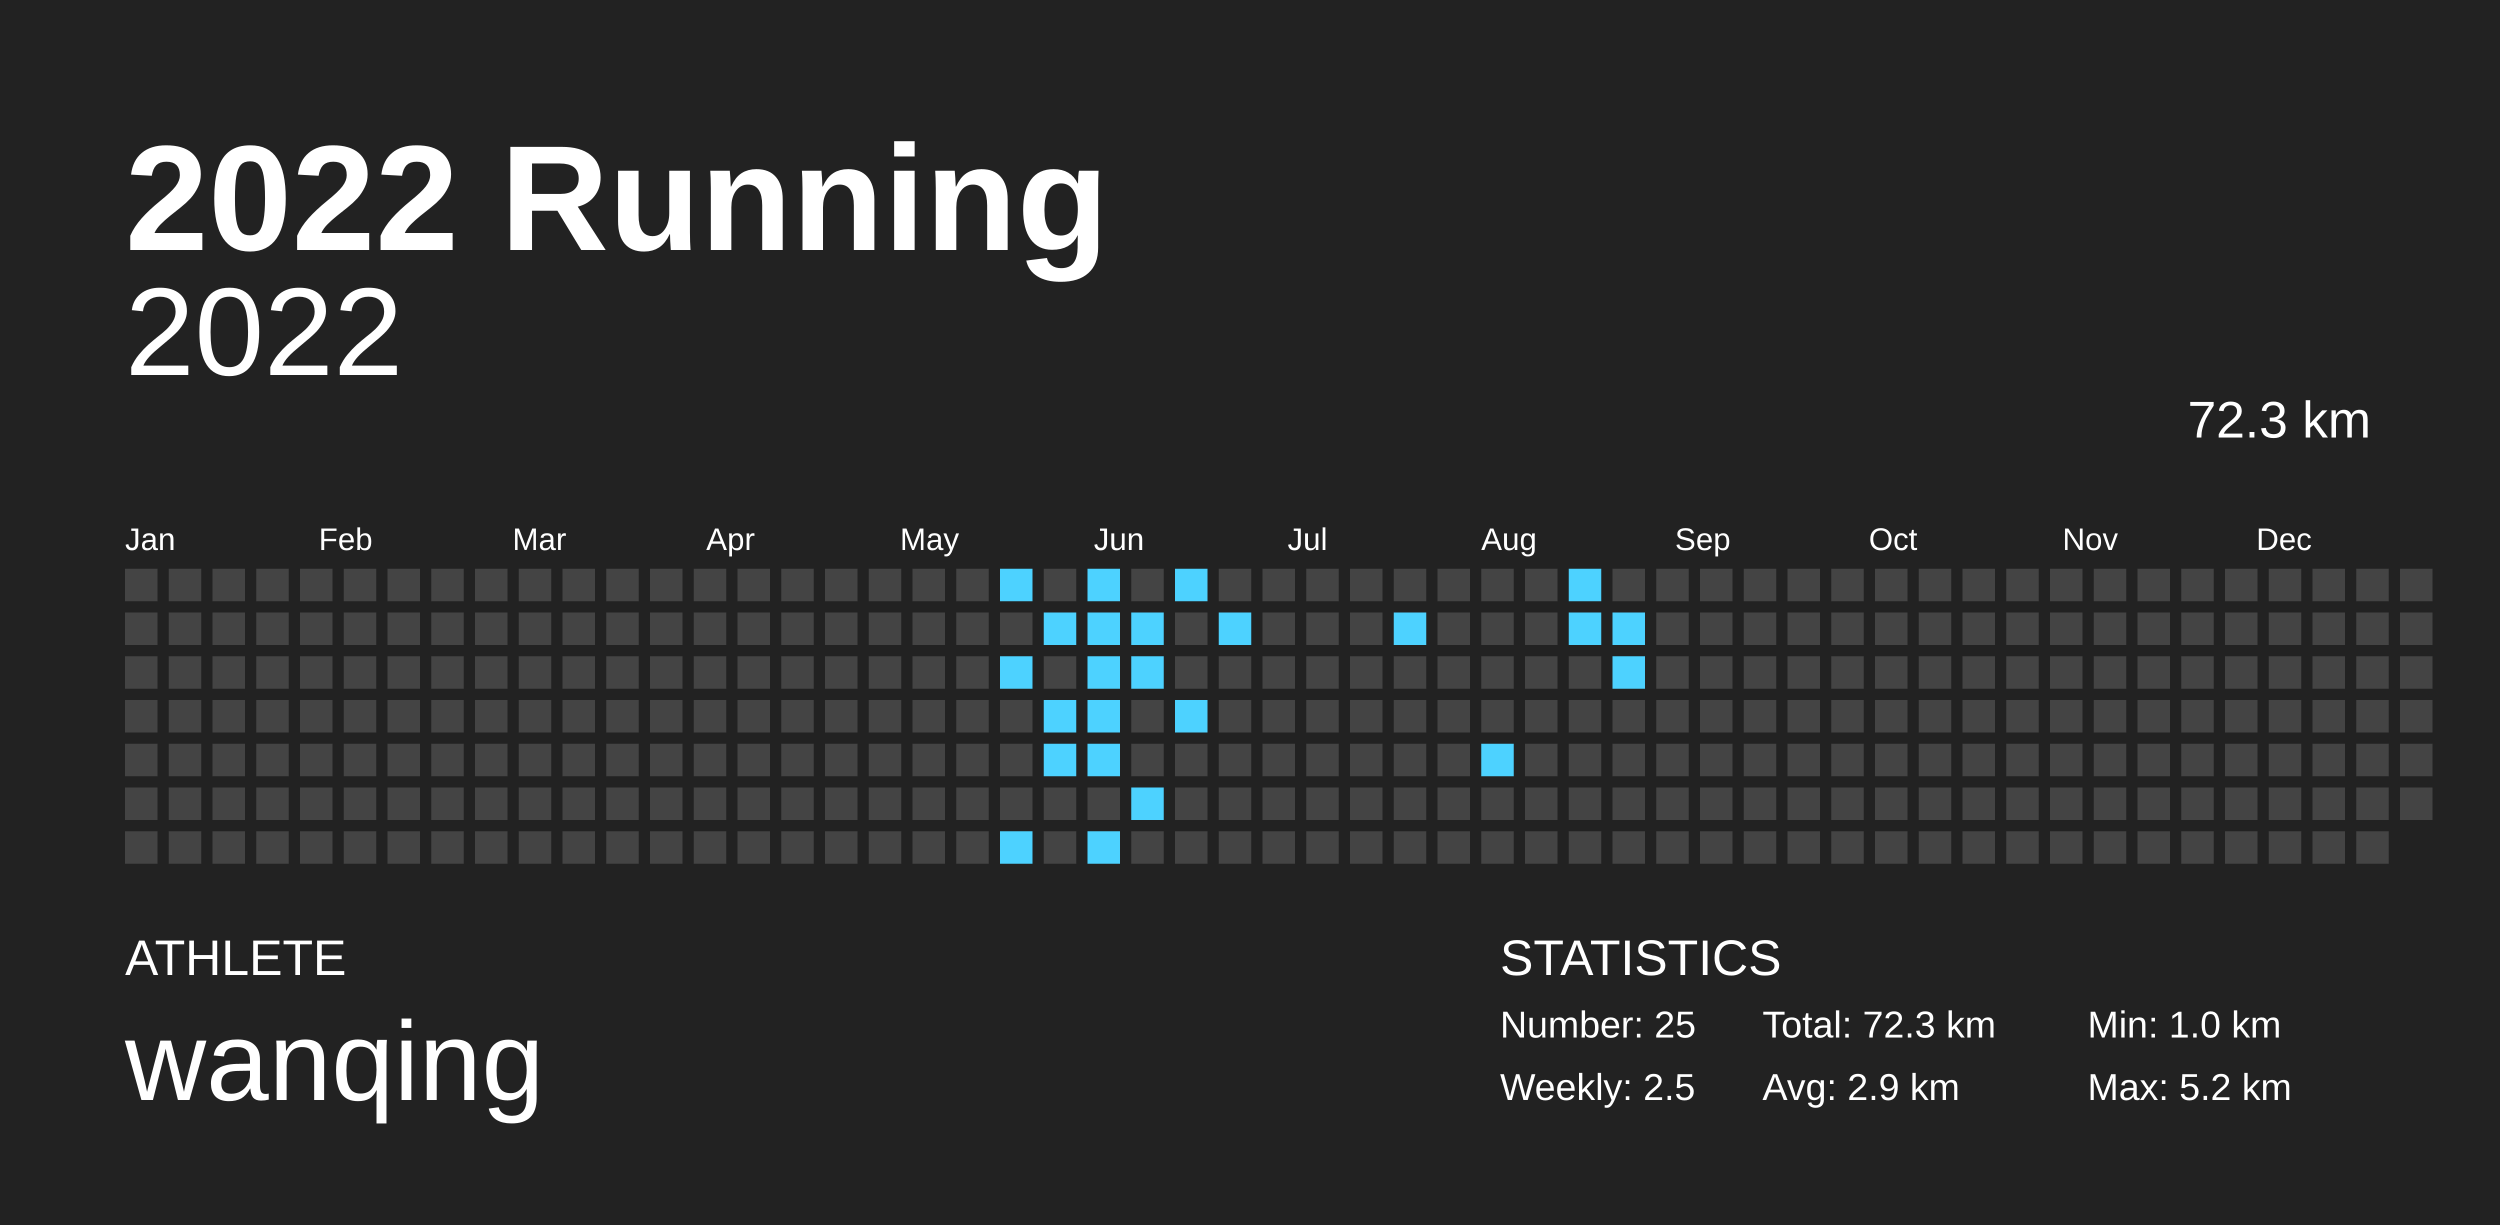
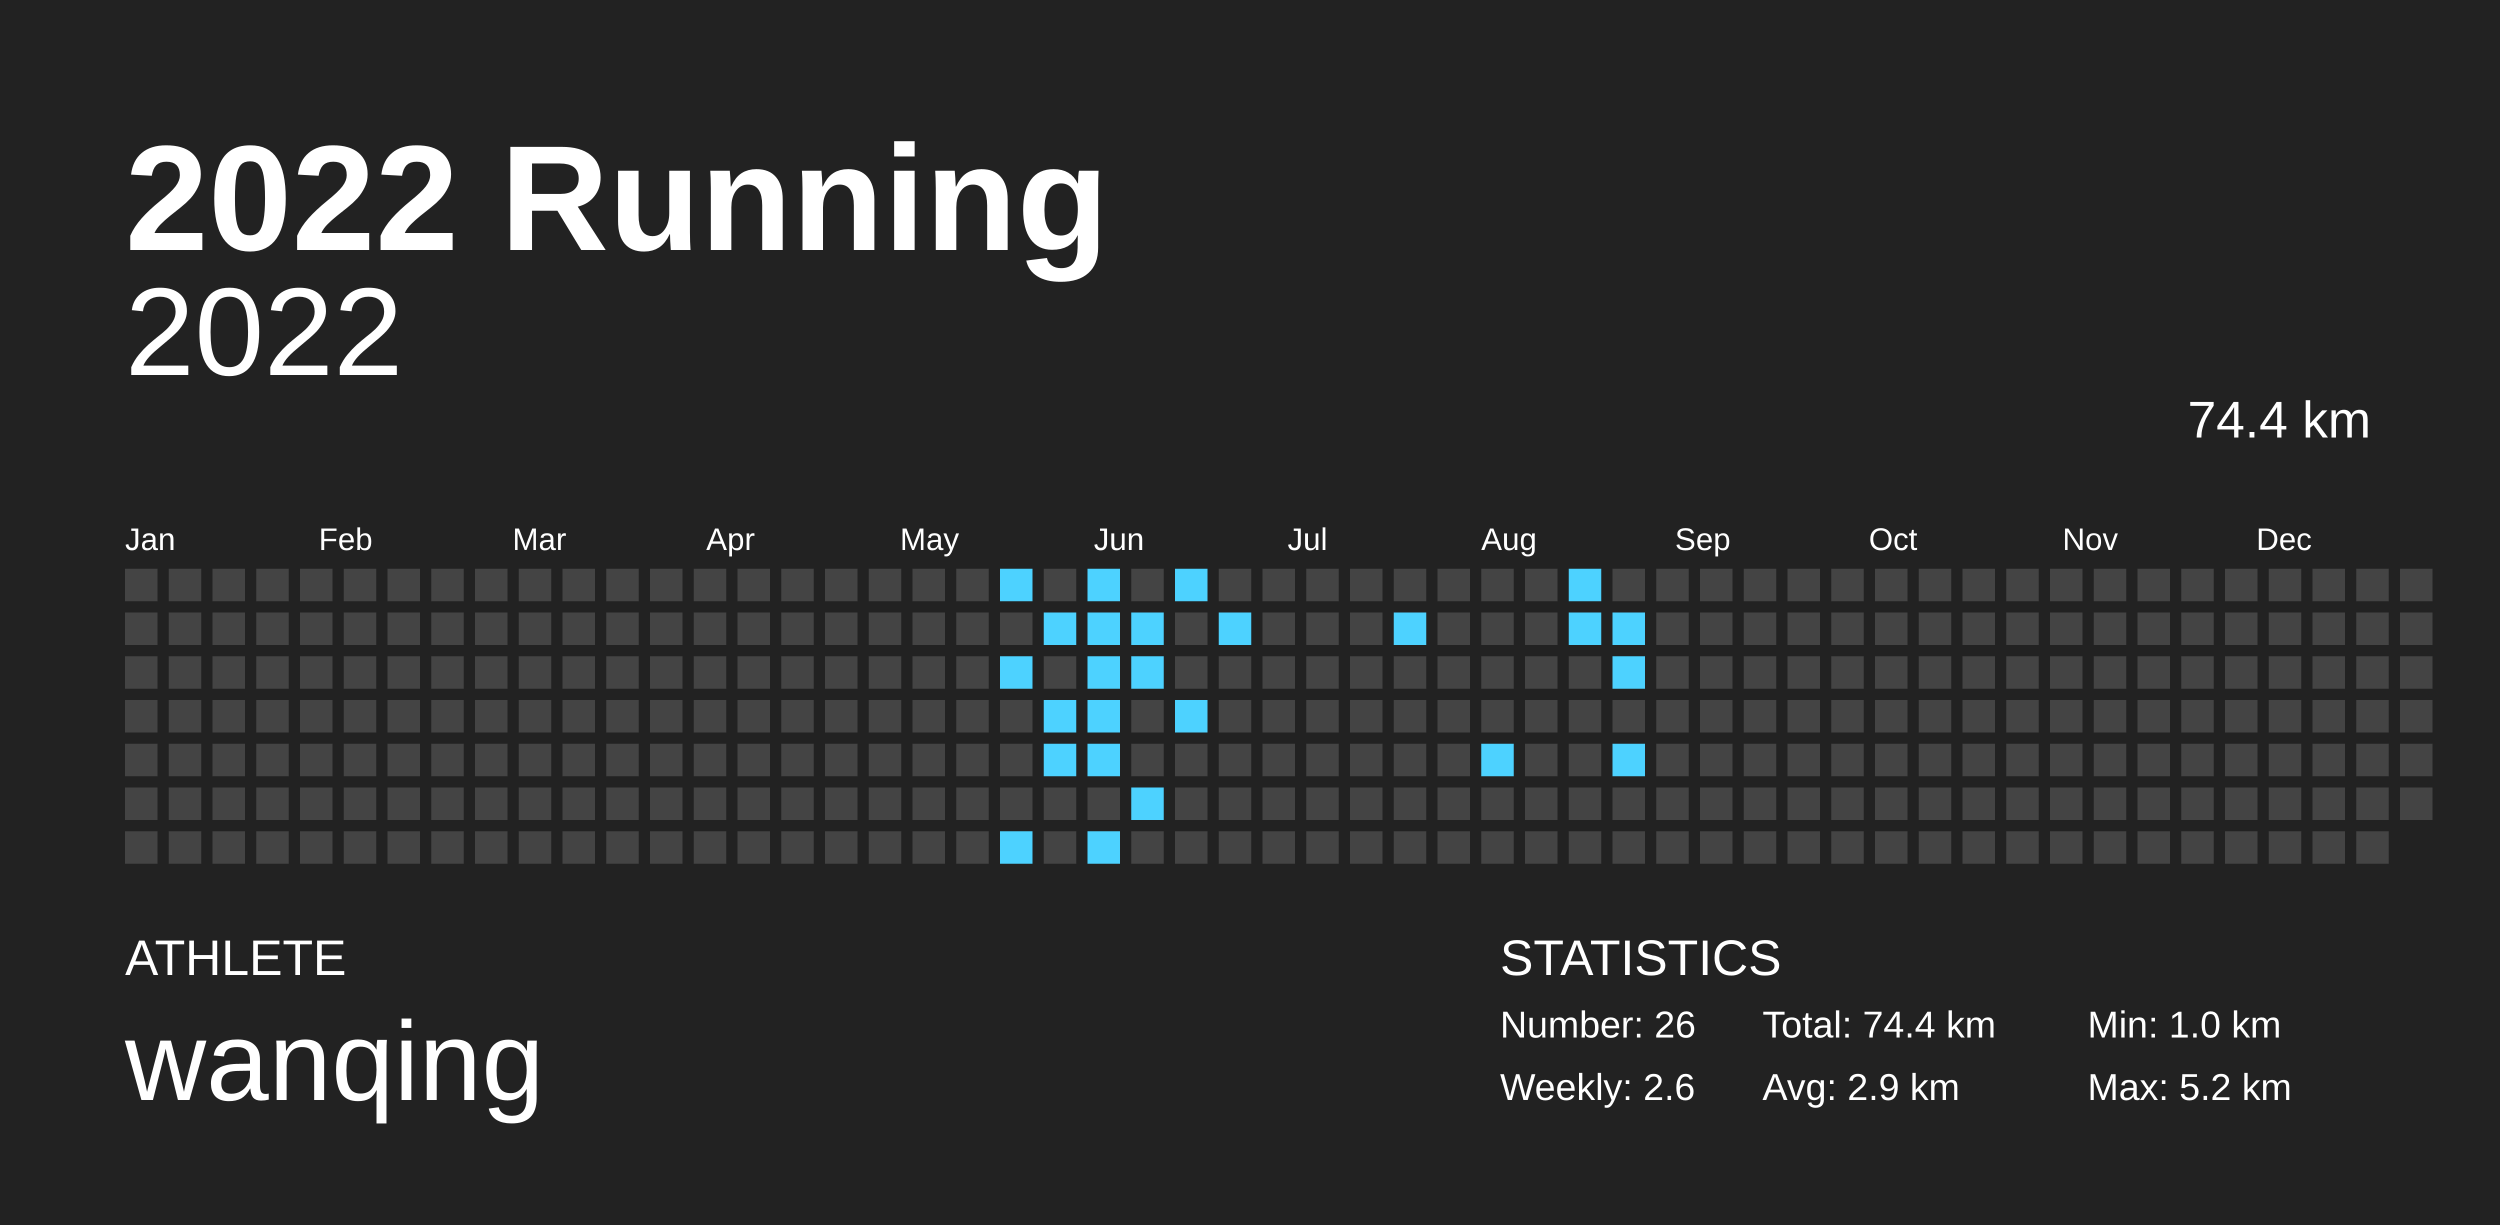
<svg xmlns="http://www.w3.org/2000/svg" baseProfile="full" height="98mm" version="1.1" viewBox="0,0,200,98" width="200mm">
  <defs />
  <rect fill="#222222" height="98" width="200" x="0" y="0" />
  <text fill="#FFFFFF" style="font-size:12px; font-family:Arial; font-weight:bold;" x="10" y="20">2022 Running</text>
  <text fill="#FFFFFF" style="font-size:4px; font-family:Arial" x="10" y="78">ATHLETE</text>
  <text fill="#FFFFFF" style="font-size:9px; font-family:Arial" x="10" y="88">wanqing</text>
  <text fill="#FFFFFF" style="font-size:4px; font-family:Arial" x="120" y="78">STATISTICS</text>
-   <text fill="#FFFFFF" style="font-size:3px; font-family:Arial" x="120" y="83">Number: 25</text>
-   <text fill="#FFFFFF" style="font-size:3px; font-family:Arial" x="120" y="88">Weekly: 2.5</text>
-   <text fill="#FFFFFF" style="font-size:3px; font-family:Arial" x="141" y="83">Total: 72.3 km</text>
+   <text fill="#FFFFFF" style="font-size:3px; font-family:Arial" x="120" y="83">Number: 26</text>
+   <text fill="#FFFFFF" style="font-size:3px; font-family:Arial" x="120" y="88">Weekly: 2.6</text>
+   <text fill="#FFFFFF" style="font-size:3px; font-family:Arial" x="141" y="83">Total: 74.4 km</text>
  <text fill="#FFFFFF" style="font-size:3px; font-family:Arial" x="141" y="88">Avg: 2.9 km</text>
  <text fill="#FFFFFF" style="font-size:3px; font-family:Arial" x="167" y="83">Min: 1.0 km</text>
  <text fill="#FFFFFF" style="font-size:3px; font-family:Arial" x="167" y="88">Max: 5.2 km</text>
  <text alignment-baseline="hanging" fill="#FFFFFF" style="font-size:10.0px; font-family:Arial;" x="10" y="30">2022</text>
-   <text alignment-baseline="hanging" fill="#FFFFFF" style="font-size:4.125px; font-family:Arial;" x="175" y="35">72.3 km</text>
+   <text alignment-baseline="hanging" fill="#FFFFFF" style="font-size:4.125px; font-family:Arial;" x="175" y="35">74.4 km</text>
  <text fill="#FFFFFF" style="font-size:2.5px; font-family:Arial" x="10.0" y="44">Jan</text>
  <text fill="#FFFFFF" style="font-size:2.5px; font-family:Arial" x="25.5" y="44">Feb</text>
  <text fill="#FFFFFF" style="font-size:2.5px; font-family:Arial" x="41.0" y="44">Mar</text>
  <text fill="#FFFFFF" style="font-size:2.5px; font-family:Arial" x="56.5" y="44">Apr</text>
  <text fill="#FFFFFF" style="font-size:2.5px; font-family:Arial" x="72.0" y="44">May</text>
  <text fill="#FFFFFF" style="font-size:2.5px; font-family:Arial" x="87.5" y="44">Jun</text>
  <text fill="#FFFFFF" style="font-size:2.5px; font-family:Arial" x="103.0" y="44">Jul</text>
  <text fill="#FFFFFF" style="font-size:2.5px; font-family:Arial" x="118.5" y="44">Aug</text>
  <text fill="#FFFFFF" style="font-size:2.5px; font-family:Arial" x="134.0" y="44">Sep</text>
  <text fill="#FFFFFF" style="font-size:2.5px; font-family:Arial" x="149.5" y="44">Oct</text>
  <text fill="#FFFFFF" style="font-size:2.5px; font-family:Arial" x="165.0" y="44">Nov</text>
  <text fill="#FFFFFF" style="font-size:2.5px; font-family:Arial" x="180.5" y="44">Dec</text>
  <rect fill="#444444" height="2.6" width="2.6" x="10.0" y="45.5" />
  <rect fill="#444444" height="2.6" width="2.6" x="10.0" y="49.0" />
  <rect fill="#444444" height="2.6" width="2.6" x="10.0" y="52.5" />
  <rect fill="#444444" height="2.6" width="2.6" x="10.0" y="56.0" />
  <rect fill="#444444" height="2.6" width="2.6" x="10.0" y="59.5" />
  <rect fill="#444444" height="2.6" width="2.6" x="10.0" y="63.0" />
  <rect fill="#444444" height="2.6" width="2.6" x="10.0" y="66.5" />
  <rect fill="#444444" height="2.6" width="2.6" x="13.5" y="45.5" />
  <rect fill="#444444" height="2.6" width="2.6" x="13.5" y="49.0" />
  <rect fill="#444444" height="2.6" width="2.6" x="13.5" y="52.5" />
  <rect fill="#444444" height="2.6" width="2.6" x="13.5" y="56.0" />
  <rect fill="#444444" height="2.6" width="2.6" x="13.5" y="59.5" />
  <rect fill="#444444" height="2.6" width="2.6" x="13.5" y="63.0" />
  <rect fill="#444444" height="2.6" width="2.6" x="13.5" y="66.5" />
  <rect fill="#444444" height="2.6" width="2.6" x="17.0" y="45.5" />
  <rect fill="#444444" height="2.6" width="2.6" x="17.0" y="49.0" />
  <rect fill="#444444" height="2.6" width="2.6" x="17.0" y="52.5" />
  <rect fill="#444444" height="2.6" width="2.6" x="17.0" y="56.0" />
  <rect fill="#444444" height="2.6" width="2.6" x="17.0" y="59.5" />
  <rect fill="#444444" height="2.6" width="2.6" x="17.0" y="63.0" />
  <rect fill="#444444" height="2.6" width="2.6" x="17.0" y="66.5" />
  <rect fill="#444444" height="2.6" width="2.6" x="20.5" y="45.5" />
  <rect fill="#444444" height="2.6" width="2.6" x="20.5" y="49.0" />
  <rect fill="#444444" height="2.6" width="2.6" x="20.5" y="52.5" />
  <rect fill="#444444" height="2.6" width="2.6" x="20.5" y="56.0" />
  <rect fill="#444444" height="2.6" width="2.6" x="20.5" y="59.5" />
  <rect fill="#444444" height="2.6" width="2.6" x="20.5" y="63.0" />
  <rect fill="#444444" height="2.6" width="2.6" x="20.5" y="66.5" />
  <rect fill="#444444" height="2.6" width="2.6" x="24.0" y="45.5" />
  <rect fill="#444444" height="2.6" width="2.6" x="24.0" y="49.0" />
  <rect fill="#444444" height="2.6" width="2.6" x="24.0" y="52.5" />
  <rect fill="#444444" height="2.6" width="2.6" x="24.0" y="56.0" />
  <rect fill="#444444" height="2.6" width="2.6" x="24.0" y="59.5" />
  <rect fill="#444444" height="2.6" width="2.6" x="24.0" y="63.0" />
  <rect fill="#444444" height="2.6" width="2.6" x="24.0" y="66.5" />
  <rect fill="#444444" height="2.6" width="2.6" x="27.5" y="45.5" />
  <rect fill="#444444" height="2.6" width="2.6" x="27.5" y="49.0" />
  <rect fill="#444444" height="2.6" width="2.6" x="27.5" y="52.5" />
  <rect fill="#444444" height="2.6" width="2.6" x="27.5" y="56.0" />
  <rect fill="#444444" height="2.6" width="2.6" x="27.5" y="59.5" />
  <rect fill="#444444" height="2.6" width="2.6" x="27.5" y="63.0" />
  <rect fill="#444444" height="2.6" width="2.6" x="27.5" y="66.5" />
  <rect fill="#444444" height="2.6" width="2.6" x="31.0" y="45.5" />
  <rect fill="#444444" height="2.6" width="2.6" x="31.0" y="49.0" />
  <rect fill="#444444" height="2.6" width="2.6" x="31.0" y="52.5" />
  <rect fill="#444444" height="2.6" width="2.6" x="31.0" y="56.0" />
  <rect fill="#444444" height="2.6" width="2.6" x="31.0" y="59.5" />
  <rect fill="#444444" height="2.6" width="2.6" x="31.0" y="63.0" />
  <rect fill="#444444" height="2.6" width="2.6" x="31.0" y="66.5" />
  <rect fill="#444444" height="2.6" width="2.6" x="34.5" y="45.5" />
  <rect fill="#444444" height="2.6" width="2.6" x="34.5" y="49.0" />
  <rect fill="#444444" height="2.6" width="2.6" x="34.5" y="52.5" />
  <rect fill="#444444" height="2.6" width="2.6" x="34.5" y="56.0" />
  <rect fill="#444444" height="2.6" width="2.6" x="34.5" y="59.5" />
  <rect fill="#444444" height="2.6" width="2.6" x="34.5" y="63.0" />
  <rect fill="#444444" height="2.6" width="2.6" x="34.5" y="66.5" />
  <rect fill="#444444" height="2.6" width="2.6" x="38.0" y="45.5" />
  <rect fill="#444444" height="2.6" width="2.6" x="38.0" y="49.0" />
  <rect fill="#444444" height="2.6" width="2.6" x="38.0" y="52.5" />
  <rect fill="#444444" height="2.6" width="2.6" x="38.0" y="56.0" />
  <rect fill="#444444" height="2.6" width="2.6" x="38.0" y="59.5" />
  <rect fill="#444444" height="2.6" width="2.6" x="38.0" y="63.0" />
  <rect fill="#444444" height="2.6" width="2.6" x="38.0" y="66.5" />
  <rect fill="#444444" height="2.6" width="2.6" x="41.5" y="45.5" />
  <rect fill="#444444" height="2.6" width="2.6" x="41.5" y="49.0" />
  <rect fill="#444444" height="2.6" width="2.6" x="41.5" y="52.5" />
  <rect fill="#444444" height="2.6" width="2.6" x="41.5" y="56.0" />
  <rect fill="#444444" height="2.6" width="2.6" x="41.5" y="59.5" />
  <rect fill="#444444" height="2.6" width="2.6" x="41.5" y="63.0" />
  <rect fill="#444444" height="2.6" width="2.6" x="41.5" y="66.5" />
  <rect fill="#444444" height="2.6" width="2.6" x="45.0" y="45.5" />
  <rect fill="#444444" height="2.6" width="2.6" x="45.0" y="49.0" />
  <rect fill="#444444" height="2.6" width="2.6" x="45.0" y="52.5" />
  <rect fill="#444444" height="2.6" width="2.6" x="45.0" y="56.0" />
  <rect fill="#444444" height="2.6" width="2.6" x="45.0" y="59.5" />
  <rect fill="#444444" height="2.6" width="2.6" x="45.0" y="63.0" />
  <rect fill="#444444" height="2.6" width="2.6" x="45.0" y="66.5" />
  <rect fill="#444444" height="2.6" width="2.6" x="48.5" y="45.5" />
  <rect fill="#444444" height="2.6" width="2.6" x="48.5" y="49.0" />
  <rect fill="#444444" height="2.6" width="2.6" x="48.5" y="52.5" />
  <rect fill="#444444" height="2.6" width="2.6" x="48.5" y="56.0" />
  <rect fill="#444444" height="2.6" width="2.6" x="48.5" y="59.5" />
  <rect fill="#444444" height="2.6" width="2.6" x="48.5" y="63.0" />
  <rect fill="#444444" height="2.6" width="2.6" x="48.5" y="66.5" />
  <rect fill="#444444" height="2.6" width="2.6" x="52.0" y="45.5" />
  <rect fill="#444444" height="2.6" width="2.6" x="52.0" y="49.0" />
  <rect fill="#444444" height="2.6" width="2.6" x="52.0" y="52.5" />
  <rect fill="#444444" height="2.6" width="2.6" x="52.0" y="56.0" />
  <rect fill="#444444" height="2.6" width="2.6" x="52.0" y="59.5" />
  <rect fill="#444444" height="2.6" width="2.6" x="52.0" y="63.0" />
  <rect fill="#444444" height="2.6" width="2.6" x="52.0" y="66.5" />
  <rect fill="#444444" height="2.6" width="2.6" x="55.5" y="45.5" />
  <rect fill="#444444" height="2.6" width="2.6" x="55.5" y="49.0" />
  <rect fill="#444444" height="2.6" width="2.6" x="55.5" y="52.5" />
  <rect fill="#444444" height="2.6" width="2.6" x="55.5" y="56.0" />
  <rect fill="#444444" height="2.6" width="2.6" x="55.5" y="59.5" />
  <rect fill="#444444" height="2.6" width="2.6" x="55.5" y="63.0" />
  <rect fill="#444444" height="2.6" width="2.6" x="55.5" y="66.5" />
  <rect fill="#444444" height="2.6" width="2.6" x="59.0" y="45.5" />
  <rect fill="#444444" height="2.6" width="2.6" x="59.0" y="49.0" />
  <rect fill="#444444" height="2.6" width="2.6" x="59.0" y="52.5" />
  <rect fill="#444444" height="2.6" width="2.6" x="59.0" y="56.0" />
  <rect fill="#444444" height="2.6" width="2.6" x="59.0" y="59.5" />
  <rect fill="#444444" height="2.6" width="2.6" x="59.0" y="63.0" />
  <rect fill="#444444" height="2.6" width="2.6" x="59.0" y="66.5" />
  <rect fill="#444444" height="2.6" width="2.6" x="62.5" y="45.5" />
  <rect fill="#444444" height="2.6" width="2.6" x="62.5" y="49.0" />
  <rect fill="#444444" height="2.6" width="2.6" x="62.5" y="52.5" />
  <rect fill="#444444" height="2.6" width="2.6" x="62.5" y="56.0" />
  <rect fill="#444444" height="2.6" width="2.6" x="62.5" y="59.5" />
  <rect fill="#444444" height="2.6" width="2.6" x="62.5" y="63.0" />
  <rect fill="#444444" height="2.6" width="2.6" x="62.5" y="66.5" />
  <rect fill="#444444" height="2.6" width="2.6" x="66.0" y="45.5" />
  <rect fill="#444444" height="2.6" width="2.6" x="66.0" y="49.0" />
  <rect fill="#444444" height="2.6" width="2.6" x="66.0" y="52.5" />
  <rect fill="#444444" height="2.6" width="2.6" x="66.0" y="56.0" />
  <rect fill="#444444" height="2.6" width="2.6" x="66.0" y="59.5" />
  <rect fill="#444444" height="2.6" width="2.6" x="66.0" y="63.0" />
  <rect fill="#444444" height="2.6" width="2.6" x="66.0" y="66.5" />
  <rect fill="#444444" height="2.6" width="2.6" x="69.5" y="45.5" />
  <rect fill="#444444" height="2.6" width="2.6" x="69.5" y="49.0" />
  <rect fill="#444444" height="2.6" width="2.6" x="69.5" y="52.5" />
  <rect fill="#444444" height="2.6" width="2.6" x="69.5" y="56.0" />
  <rect fill="#444444" height="2.6" width="2.6" x="69.5" y="59.5" />
  <rect fill="#444444" height="2.6" width="2.6" x="69.5" y="63.0" />
  <rect fill="#444444" height="2.6" width="2.6" x="69.5" y="66.5" />
  <rect fill="#444444" height="2.6" width="2.6" x="73.0" y="45.5" />
  <rect fill="#444444" height="2.6" width="2.6" x="73.0" y="49.0" />
  <rect fill="#444444" height="2.6" width="2.6" x="73.0" y="52.5" />
  <rect fill="#444444" height="2.6" width="2.6" x="73.0" y="56.0" />
  <rect fill="#444444" height="2.6" width="2.6" x="73.0" y="59.5" />
  <rect fill="#444444" height="2.6" width="2.6" x="73.0" y="63.0" />
  <rect fill="#444444" height="2.6" width="2.6" x="73.0" y="66.5" />
  <rect fill="#444444" height="2.6" width="2.6" x="76.5" y="45.5" />
  <rect fill="#444444" height="2.6" width="2.6" x="76.5" y="49.0" />
  <rect fill="#444444" height="2.6" width="2.6" x="76.5" y="52.5" />
  <rect fill="#444444" height="2.6" width="2.6" x="76.5" y="56.0" />
  <rect fill="#444444" height="2.6" width="2.6" x="76.5" y="59.5" />
  <rect fill="#444444" height="2.6" width="2.6" x="76.5" y="63.0" />
  <rect fill="#444444" height="2.6" width="2.6" x="76.5" y="66.5" />
  <rect fill="#4dd2ff" height="2.6" width="2.6" x="80.0" y="45.5" />
  <rect fill="#444444" height="2.6" width="2.6" x="80.0" y="49.0" />
  <rect fill="#4dd2ff" height="2.6" width="2.6" x="80.0" y="52.5" />
  <rect fill="#444444" height="2.6" width="2.6" x="80.0" y="56.0" />
  <rect fill="#444444" height="2.6" width="2.6" x="80.0" y="59.5" />
  <rect fill="#444444" height="2.6" width="2.6" x="80.0" y="63.0" />
  <rect fill="#4dd2ff" height="2.6" width="2.6" x="80.0" y="66.5" />
  <rect fill="#444444" height="2.6" width="2.6" x="83.5" y="45.5" />
  <rect fill="#4dd2ff" height="2.6" width="2.6" x="83.5" y="49.0" />
  <rect fill="#444444" height="2.6" width="2.6" x="83.5" y="52.5" />
  <rect fill="#4dd2ff" height="2.6" width="2.6" x="83.5" y="56.0" />
  <rect fill="#4dd2ff" height="2.6" width="2.6" x="83.5" y="59.5" />
  <rect fill="#444444" height="2.6" width="2.6" x="83.5" y="63.0" />
  <rect fill="#444444" height="2.6" width="2.6" x="83.5" y="66.5" />
  <rect fill="#4dd2ff" height="2.6" width="2.6" x="87.0" y="45.5" />
  <rect fill="#4dd2ff" height="2.6" width="2.6" x="87.0" y="49.0" />
  <rect fill="#4dd2ff" height="2.6" width="2.6" x="87.0" y="52.5" />
  <rect fill="#4dd2ff" height="2.6" width="2.6" x="87.0" y="56.0" />
  <rect fill="#4dd2ff" height="2.6" width="2.6" x="87.0" y="59.5" />
  <rect fill="#444444" height="2.6" width="2.6" x="87.0" y="63.0" />
  <rect fill="#4dd2ff" height="2.6" width="2.6" x="87.0" y="66.5" />
  <rect fill="#444444" height="2.6" width="2.6" x="90.5" y="45.5" />
  <rect fill="#4dd2ff" height="2.6" width="2.6" x="90.5" y="49.0" />
  <rect fill="#4dd2ff" height="2.6" width="2.6" x="90.5" y="52.5" />
  <rect fill="#444444" height="2.6" width="2.6" x="90.5" y="56.0" />
  <rect fill="#444444" height="2.6" width="2.6" x="90.5" y="59.5" />
  <rect fill="#4dd2ff" height="2.6" width="2.6" x="90.5" y="63.0" />
  <rect fill="#444444" height="2.6" width="2.6" x="90.5" y="66.5" />
  <rect fill="#4dd2ff" height="2.6" width="2.6" x="94.0" y="45.5" />
  <rect fill="#444444" height="2.6" width="2.6" x="94.0" y="49.0" />
  <rect fill="#444444" height="2.6" width="2.6" x="94.0" y="52.5" />
  <rect fill="#4dd2ff" height="2.6" width="2.6" x="94.0" y="56.0" />
  <rect fill="#444444" height="2.6" width="2.6" x="94.0" y="59.5" />
  <rect fill="#444444" height="2.6" width="2.6" x="94.0" y="63.0" />
  <rect fill="#444444" height="2.6" width="2.6" x="94.0" y="66.5" />
  <rect fill="#444444" height="2.6" width="2.6" x="97.5" y="45.5" />
  <rect fill="#4dd2ff" height="2.6" width="2.6" x="97.5" y="49.0" />
  <rect fill="#444444" height="2.6" width="2.6" x="97.5" y="52.5" />
  <rect fill="#444444" height="2.6" width="2.6" x="97.5" y="56.0" />
  <rect fill="#444444" height="2.6" width="2.6" x="97.5" y="59.5" />
  <rect fill="#444444" height="2.6" width="2.6" x="97.5" y="63.0" />
  <rect fill="#444444" height="2.6" width="2.6" x="97.5" y="66.5" />
  <rect fill="#444444" height="2.6" width="2.6" x="101.0" y="45.5" />
  <rect fill="#444444" height="2.6" width="2.6" x="101.0" y="49.0" />
  <rect fill="#444444" height="2.6" width="2.6" x="101.0" y="52.5" />
  <rect fill="#444444" height="2.6" width="2.6" x="101.0" y="56.0" />
  <rect fill="#444444" height="2.6" width="2.6" x="101.0" y="59.5" />
  <rect fill="#444444" height="2.6" width="2.6" x="101.0" y="63.0" />
  <rect fill="#444444" height="2.6" width="2.6" x="101.0" y="66.5" />
  <rect fill="#444444" height="2.6" width="2.6" x="104.5" y="45.5" />
  <rect fill="#444444" height="2.6" width="2.6" x="104.5" y="49.0" />
  <rect fill="#444444" height="2.6" width="2.6" x="104.5" y="52.5" />
  <rect fill="#444444" height="2.6" width="2.6" x="104.5" y="56.0" />
  <rect fill="#444444" height="2.6" width="2.6" x="104.5" y="59.5" />
  <rect fill="#444444" height="2.6" width="2.6" x="104.5" y="63.0" />
  <rect fill="#444444" height="2.6" width="2.6" x="104.5" y="66.5" />
  <rect fill="#444444" height="2.6" width="2.6" x="108.0" y="45.5" />
  <rect fill="#444444" height="2.6" width="2.6" x="108.0" y="49.0" />
  <rect fill="#444444" height="2.6" width="2.6" x="108.0" y="52.5" />
  <rect fill="#444444" height="2.6" width="2.6" x="108.0" y="56.0" />
  <rect fill="#444444" height="2.6" width="2.6" x="108.0" y="59.5" />
  <rect fill="#444444" height="2.6" width="2.6" x="108.0" y="63.0" />
  <rect fill="#444444" height="2.6" width="2.6" x="108.0" y="66.5" />
  <rect fill="#444444" height="2.6" width="2.6" x="111.5" y="45.5" />
  <rect fill="#4dd2ff" height="2.6" width="2.6" x="111.5" y="49.0" />
  <rect fill="#444444" height="2.6" width="2.6" x="111.5" y="52.5" />
  <rect fill="#444444" height="2.6" width="2.6" x="111.5" y="56.0" />
  <rect fill="#444444" height="2.6" width="2.6" x="111.5" y="59.5" />
  <rect fill="#444444" height="2.6" width="2.6" x="111.5" y="63.0" />
  <rect fill="#444444" height="2.6" width="2.6" x="111.5" y="66.5" />
  <rect fill="#444444" height="2.6" width="2.6" x="115.0" y="45.5" />
  <rect fill="#444444" height="2.6" width="2.6" x="115.0" y="49.0" />
  <rect fill="#444444" height="2.6" width="2.6" x="115.0" y="52.5" />
  <rect fill="#444444" height="2.6" width="2.6" x="115.0" y="56.0" />
  <rect fill="#444444" height="2.6" width="2.6" x="115.0" y="59.5" />
  <rect fill="#444444" height="2.6" width="2.6" x="115.0" y="63.0" />
  <rect fill="#444444" height="2.6" width="2.6" x="115.0" y="66.5" />
  <rect fill="#444444" height="2.6" width="2.6" x="118.5" y="45.5" />
  <rect fill="#444444" height="2.6" width="2.6" x="118.5" y="49.0" />
  <rect fill="#444444" height="2.6" width="2.6" x="118.5" y="52.5" />
  <rect fill="#444444" height="2.6" width="2.6" x="118.5" y="56.0" />
  <rect fill="#4dd2ff" height="2.6" width="2.6" x="118.5" y="59.5" />
  <rect fill="#444444" height="2.6" width="2.6" x="118.5" y="63.0" />
  <rect fill="#444444" height="2.6" width="2.6" x="118.5" y="66.5" />
  <rect fill="#444444" height="2.6" width="2.6" x="122.0" y="45.5" />
  <rect fill="#444444" height="2.6" width="2.6" x="122.0" y="49.0" />
  <rect fill="#444444" height="2.6" width="2.6" x="122.0" y="52.5" />
  <rect fill="#444444" height="2.6" width="2.6" x="122.0" y="56.0" />
  <rect fill="#444444" height="2.6" width="2.6" x="122.0" y="59.5" />
  <rect fill="#444444" height="2.6" width="2.6" x="122.0" y="63.0" />
  <rect fill="#444444" height="2.6" width="2.6" x="122.0" y="66.5" />
  <rect fill="#4dd2ff" height="2.6" width="2.6" x="125.5" y="45.5" />
  <rect fill="#4dd2ff" height="2.6" width="2.6" x="125.5" y="49.0" />
  <rect fill="#444444" height="2.6" width="2.6" x="125.5" y="52.5" />
  <rect fill="#444444" height="2.6" width="2.6" x="125.5" y="56.0" />
  <rect fill="#444444" height="2.6" width="2.6" x="125.5" y="59.5" />
  <rect fill="#444444" height="2.6" width="2.6" x="125.5" y="63.0" />
  <rect fill="#444444" height="2.6" width="2.6" x="125.5" y="66.5" />
  <rect fill="#444444" height="2.6" width="2.6" x="129.0" y="45.5" />
  <rect fill="#4dd2ff" height="2.6" width="2.6" x="129.0" y="49.0" />
  <rect fill="#4dd2ff" height="2.6" width="2.6" x="129.0" y="52.5" />
  <rect fill="#444444" height="2.6" width="2.6" x="129.0" y="56.0" />
-   <rect fill="#444444" height="2.6" width="2.6" x="129.0" y="59.5" />
+   <rect fill="#4dd2ff" height="2.6" width="2.6" x="129.0" y="59.5" />
  <rect fill="#444444" height="2.6" width="2.6" x="129.0" y="63.0" />
  <rect fill="#444444" height="2.6" width="2.6" x="129.0" y="66.5" />
  <rect fill="#444444" height="2.6" width="2.6" x="132.5" y="45.5" />
  <rect fill="#444444" height="2.6" width="2.6" x="132.5" y="49.0" />
  <rect fill="#444444" height="2.6" width="2.6" x="132.5" y="52.5" />
  <rect fill="#444444" height="2.6" width="2.6" x="132.5" y="56.0" />
  <rect fill="#444444" height="2.6" width="2.6" x="132.5" y="59.5" />
  <rect fill="#444444" height="2.6" width="2.6" x="132.5" y="63.0" />
  <rect fill="#444444" height="2.6" width="2.6" x="132.5" y="66.5" />
  <rect fill="#444444" height="2.6" width="2.6" x="136.0" y="45.5" />
  <rect fill="#444444" height="2.6" width="2.6" x="136.0" y="49.0" />
  <rect fill="#444444" height="2.6" width="2.6" x="136.0" y="52.5" />
  <rect fill="#444444" height="2.6" width="2.6" x="136.0" y="56.0" />
  <rect fill="#444444" height="2.6" width="2.6" x="136.0" y="59.5" />
  <rect fill="#444444" height="2.6" width="2.6" x="136.0" y="63.0" />
  <rect fill="#444444" height="2.6" width="2.6" x="136.0" y="66.5" />
  <rect fill="#444444" height="2.6" width="2.6" x="139.5" y="45.5" />
  <rect fill="#444444" height="2.6" width="2.6" x="139.5" y="49.0" />
  <rect fill="#444444" height="2.6" width="2.6" x="139.5" y="52.5" />
  <rect fill="#444444" height="2.6" width="2.6" x="139.5" y="56.0" />
  <rect fill="#444444" height="2.6" width="2.6" x="139.5" y="59.5" />
  <rect fill="#444444" height="2.6" width="2.6" x="139.5" y="63.0" />
  <rect fill="#444444" height="2.6" width="2.6" x="139.5" y="66.5" />
  <rect fill="#444444" height="2.6" width="2.6" x="143.0" y="45.5" />
  <rect fill="#444444" height="2.6" width="2.6" x="143.0" y="49.0" />
  <rect fill="#444444" height="2.6" width="2.6" x="143.0" y="52.5" />
  <rect fill="#444444" height="2.6" width="2.6" x="143.0" y="56.0" />
  <rect fill="#444444" height="2.6" width="2.6" x="143.0" y="59.5" />
  <rect fill="#444444" height="2.6" width="2.6" x="143.0" y="63.0" />
  <rect fill="#444444" height="2.6" width="2.6" x="143.0" y="66.5" />
  <rect fill="#444444" height="2.6" width="2.6" x="146.5" y="45.5" />
  <rect fill="#444444" height="2.6" width="2.6" x="146.5" y="49.0" />
  <rect fill="#444444" height="2.6" width="2.6" x="146.5" y="52.5" />
  <rect fill="#444444" height="2.6" width="2.6" x="146.5" y="56.0" />
  <rect fill="#444444" height="2.6" width="2.6" x="146.5" y="59.5" />
  <rect fill="#444444" height="2.6" width="2.6" x="146.5" y="63.0" />
  <rect fill="#444444" height="2.6" width="2.6" x="146.5" y="66.5" />
  <rect fill="#444444" height="2.6" width="2.6" x="150.0" y="45.5" />
  <rect fill="#444444" height="2.6" width="2.6" x="150.0" y="49.0" />
  <rect fill="#444444" height="2.6" width="2.6" x="150.0" y="52.5" />
  <rect fill="#444444" height="2.6" width="2.6" x="150.0" y="56.0" />
  <rect fill="#444444" height="2.6" width="2.6" x="150.0" y="59.5" />
  <rect fill="#444444" height="2.6" width="2.6" x="150.0" y="63.0" />
  <rect fill="#444444" height="2.6" width="2.6" x="150.0" y="66.5" />
  <rect fill="#444444" height="2.6" width="2.6" x="153.5" y="45.5" />
  <rect fill="#444444" height="2.6" width="2.6" x="153.5" y="49.0" />
  <rect fill="#444444" height="2.6" width="2.6" x="153.5" y="52.5" />
  <rect fill="#444444" height="2.6" width="2.6" x="153.5" y="56.0" />
  <rect fill="#444444" height="2.6" width="2.6" x="153.5" y="59.5" />
  <rect fill="#444444" height="2.6" width="2.6" x="153.5" y="63.0" />
  <rect fill="#444444" height="2.6" width="2.6" x="153.5" y="66.5" />
  <rect fill="#444444" height="2.6" width="2.6" x="157.0" y="45.5" />
  <rect fill="#444444" height="2.6" width="2.6" x="157.0" y="49.0" />
  <rect fill="#444444" height="2.6" width="2.6" x="157.0" y="52.5" />
  <rect fill="#444444" height="2.6" width="2.6" x="157.0" y="56.0" />
  <rect fill="#444444" height="2.6" width="2.6" x="157.0" y="59.5" />
  <rect fill="#444444" height="2.6" width="2.6" x="157.0" y="63.0" />
  <rect fill="#444444" height="2.6" width="2.6" x="157.0" y="66.5" />
  <rect fill="#444444" height="2.6" width="2.6" x="160.5" y="45.5" />
  <rect fill="#444444" height="2.6" width="2.6" x="160.5" y="49.0" />
  <rect fill="#444444" height="2.6" width="2.6" x="160.5" y="52.5" />
  <rect fill="#444444" height="2.6" width="2.6" x="160.5" y="56.0" />
  <rect fill="#444444" height="2.6" width="2.6" x="160.5" y="59.5" />
  <rect fill="#444444" height="2.6" width="2.6" x="160.5" y="63.0" />
  <rect fill="#444444" height="2.6" width="2.6" x="160.5" y="66.5" />
  <rect fill="#444444" height="2.6" width="2.6" x="164.0" y="45.5" />
  <rect fill="#444444" height="2.6" width="2.6" x="164.0" y="49.0" />
  <rect fill="#444444" height="2.6" width="2.6" x="164.0" y="52.5" />
  <rect fill="#444444" height="2.6" width="2.6" x="164.0" y="56.0" />
  <rect fill="#444444" height="2.6" width="2.6" x="164.0" y="59.5" />
  <rect fill="#444444" height="2.6" width="2.6" x="164.0" y="63.0" />
  <rect fill="#444444" height="2.6" width="2.6" x="164.0" y="66.5" />
  <rect fill="#444444" height="2.6" width="2.6" x="167.5" y="45.5" />
  <rect fill="#444444" height="2.6" width="2.6" x="167.5" y="49.0" />
  <rect fill="#444444" height="2.6" width="2.6" x="167.5" y="52.5" />
  <rect fill="#444444" height="2.6" width="2.6" x="167.5" y="56.0" />
  <rect fill="#444444" height="2.6" width="2.6" x="167.5" y="59.5" />
  <rect fill="#444444" height="2.6" width="2.6" x="167.5" y="63.0" />
  <rect fill="#444444" height="2.6" width="2.6" x="167.5" y="66.5" />
  <rect fill="#444444" height="2.6" width="2.6" x="171.0" y="45.5" />
  <rect fill="#444444" height="2.6" width="2.6" x="171.0" y="49.0" />
  <rect fill="#444444" height="2.6" width="2.6" x="171.0" y="52.5" />
  <rect fill="#444444" height="2.6" width="2.6" x="171.0" y="56.0" />
  <rect fill="#444444" height="2.6" width="2.6" x="171.0" y="59.5" />
  <rect fill="#444444" height="2.6" width="2.6" x="171.0" y="63.0" />
  <rect fill="#444444" height="2.6" width="2.6" x="171.0" y="66.5" />
  <rect fill="#444444" height="2.6" width="2.6" x="174.5" y="45.5" />
  <rect fill="#444444" height="2.6" width="2.6" x="174.5" y="49.0" />
  <rect fill="#444444" height="2.6" width="2.6" x="174.5" y="52.5" />
  <rect fill="#444444" height="2.6" width="2.6" x="174.5" y="56.0" />
  <rect fill="#444444" height="2.6" width="2.6" x="174.5" y="59.5" />
  <rect fill="#444444" height="2.6" width="2.6" x="174.5" y="63.0" />
  <rect fill="#444444" height="2.6" width="2.6" x="174.5" y="66.5" />
  <rect fill="#444444" height="2.6" width="2.6" x="178.0" y="45.5" />
  <rect fill="#444444" height="2.6" width="2.6" x="178.0" y="49.0" />
  <rect fill="#444444" height="2.6" width="2.6" x="178.0" y="52.5" />
  <rect fill="#444444" height="2.6" width="2.6" x="178.0" y="56.0" />
  <rect fill="#444444" height="2.6" width="2.6" x="178.0" y="59.5" />
  <rect fill="#444444" height="2.6" width="2.6" x="178.0" y="63.0" />
  <rect fill="#444444" height="2.6" width="2.6" x="178.0" y="66.5" />
  <rect fill="#444444" height="2.6" width="2.6" x="181.5" y="45.5" />
  <rect fill="#444444" height="2.6" width="2.6" x="181.5" y="49.0" />
  <rect fill="#444444" height="2.6" width="2.6" x="181.5" y="52.5" />
  <rect fill="#444444" height="2.6" width="2.6" x="181.5" y="56.0" />
  <rect fill="#444444" height="2.6" width="2.6" x="181.5" y="59.5" />
  <rect fill="#444444" height="2.6" width="2.6" x="181.5" y="63.0" />
  <rect fill="#444444" height="2.6" width="2.6" x="181.5" y="66.5" />
  <rect fill="#444444" height="2.6" width="2.6" x="185.0" y="45.5" />
  <rect fill="#444444" height="2.6" width="2.6" x="185.0" y="49.0" />
  <rect fill="#444444" height="2.6" width="2.6" x="185.0" y="52.5" />
  <rect fill="#444444" height="2.6" width="2.6" x="185.0" y="56.0" />
  <rect fill="#444444" height="2.6" width="2.6" x="185.0" y="59.5" />
  <rect fill="#444444" height="2.6" width="2.6" x="185.0" y="63.0" />
  <rect fill="#444444" height="2.6" width="2.6" x="185.0" y="66.5" />
  <rect fill="#444444" height="2.6" width="2.6" x="188.5" y="45.5" />
  <rect fill="#444444" height="2.6" width="2.6" x="188.5" y="49.0" />
  <rect fill="#444444" height="2.6" width="2.6" x="188.5" y="52.5" />
  <rect fill="#444444" height="2.6" width="2.6" x="188.5" y="56.0" />
  <rect fill="#444444" height="2.6" width="2.6" x="188.5" y="59.5" />
  <rect fill="#444444" height="2.6" width="2.6" x="188.5" y="63.0" />
  <rect fill="#444444" height="2.6" width="2.6" x="188.5" y="66.5" />
  <rect fill="#444444" height="2.6" width="2.6" x="192.0" y="45.5" />
  <rect fill="#444444" height="2.6" width="2.6" x="192.0" y="49.0" />
  <rect fill="#444444" height="2.6" width="2.6" x="192.0" y="52.5" />
  <rect fill="#444444" height="2.6" width="2.6" x="192.0" y="56.0" />
  <rect fill="#444444" height="2.6" width="2.6" x="192.0" y="59.5" />
  <rect fill="#444444" height="2.6" width="2.6" x="192.0" y="63.0" />
</svg>
